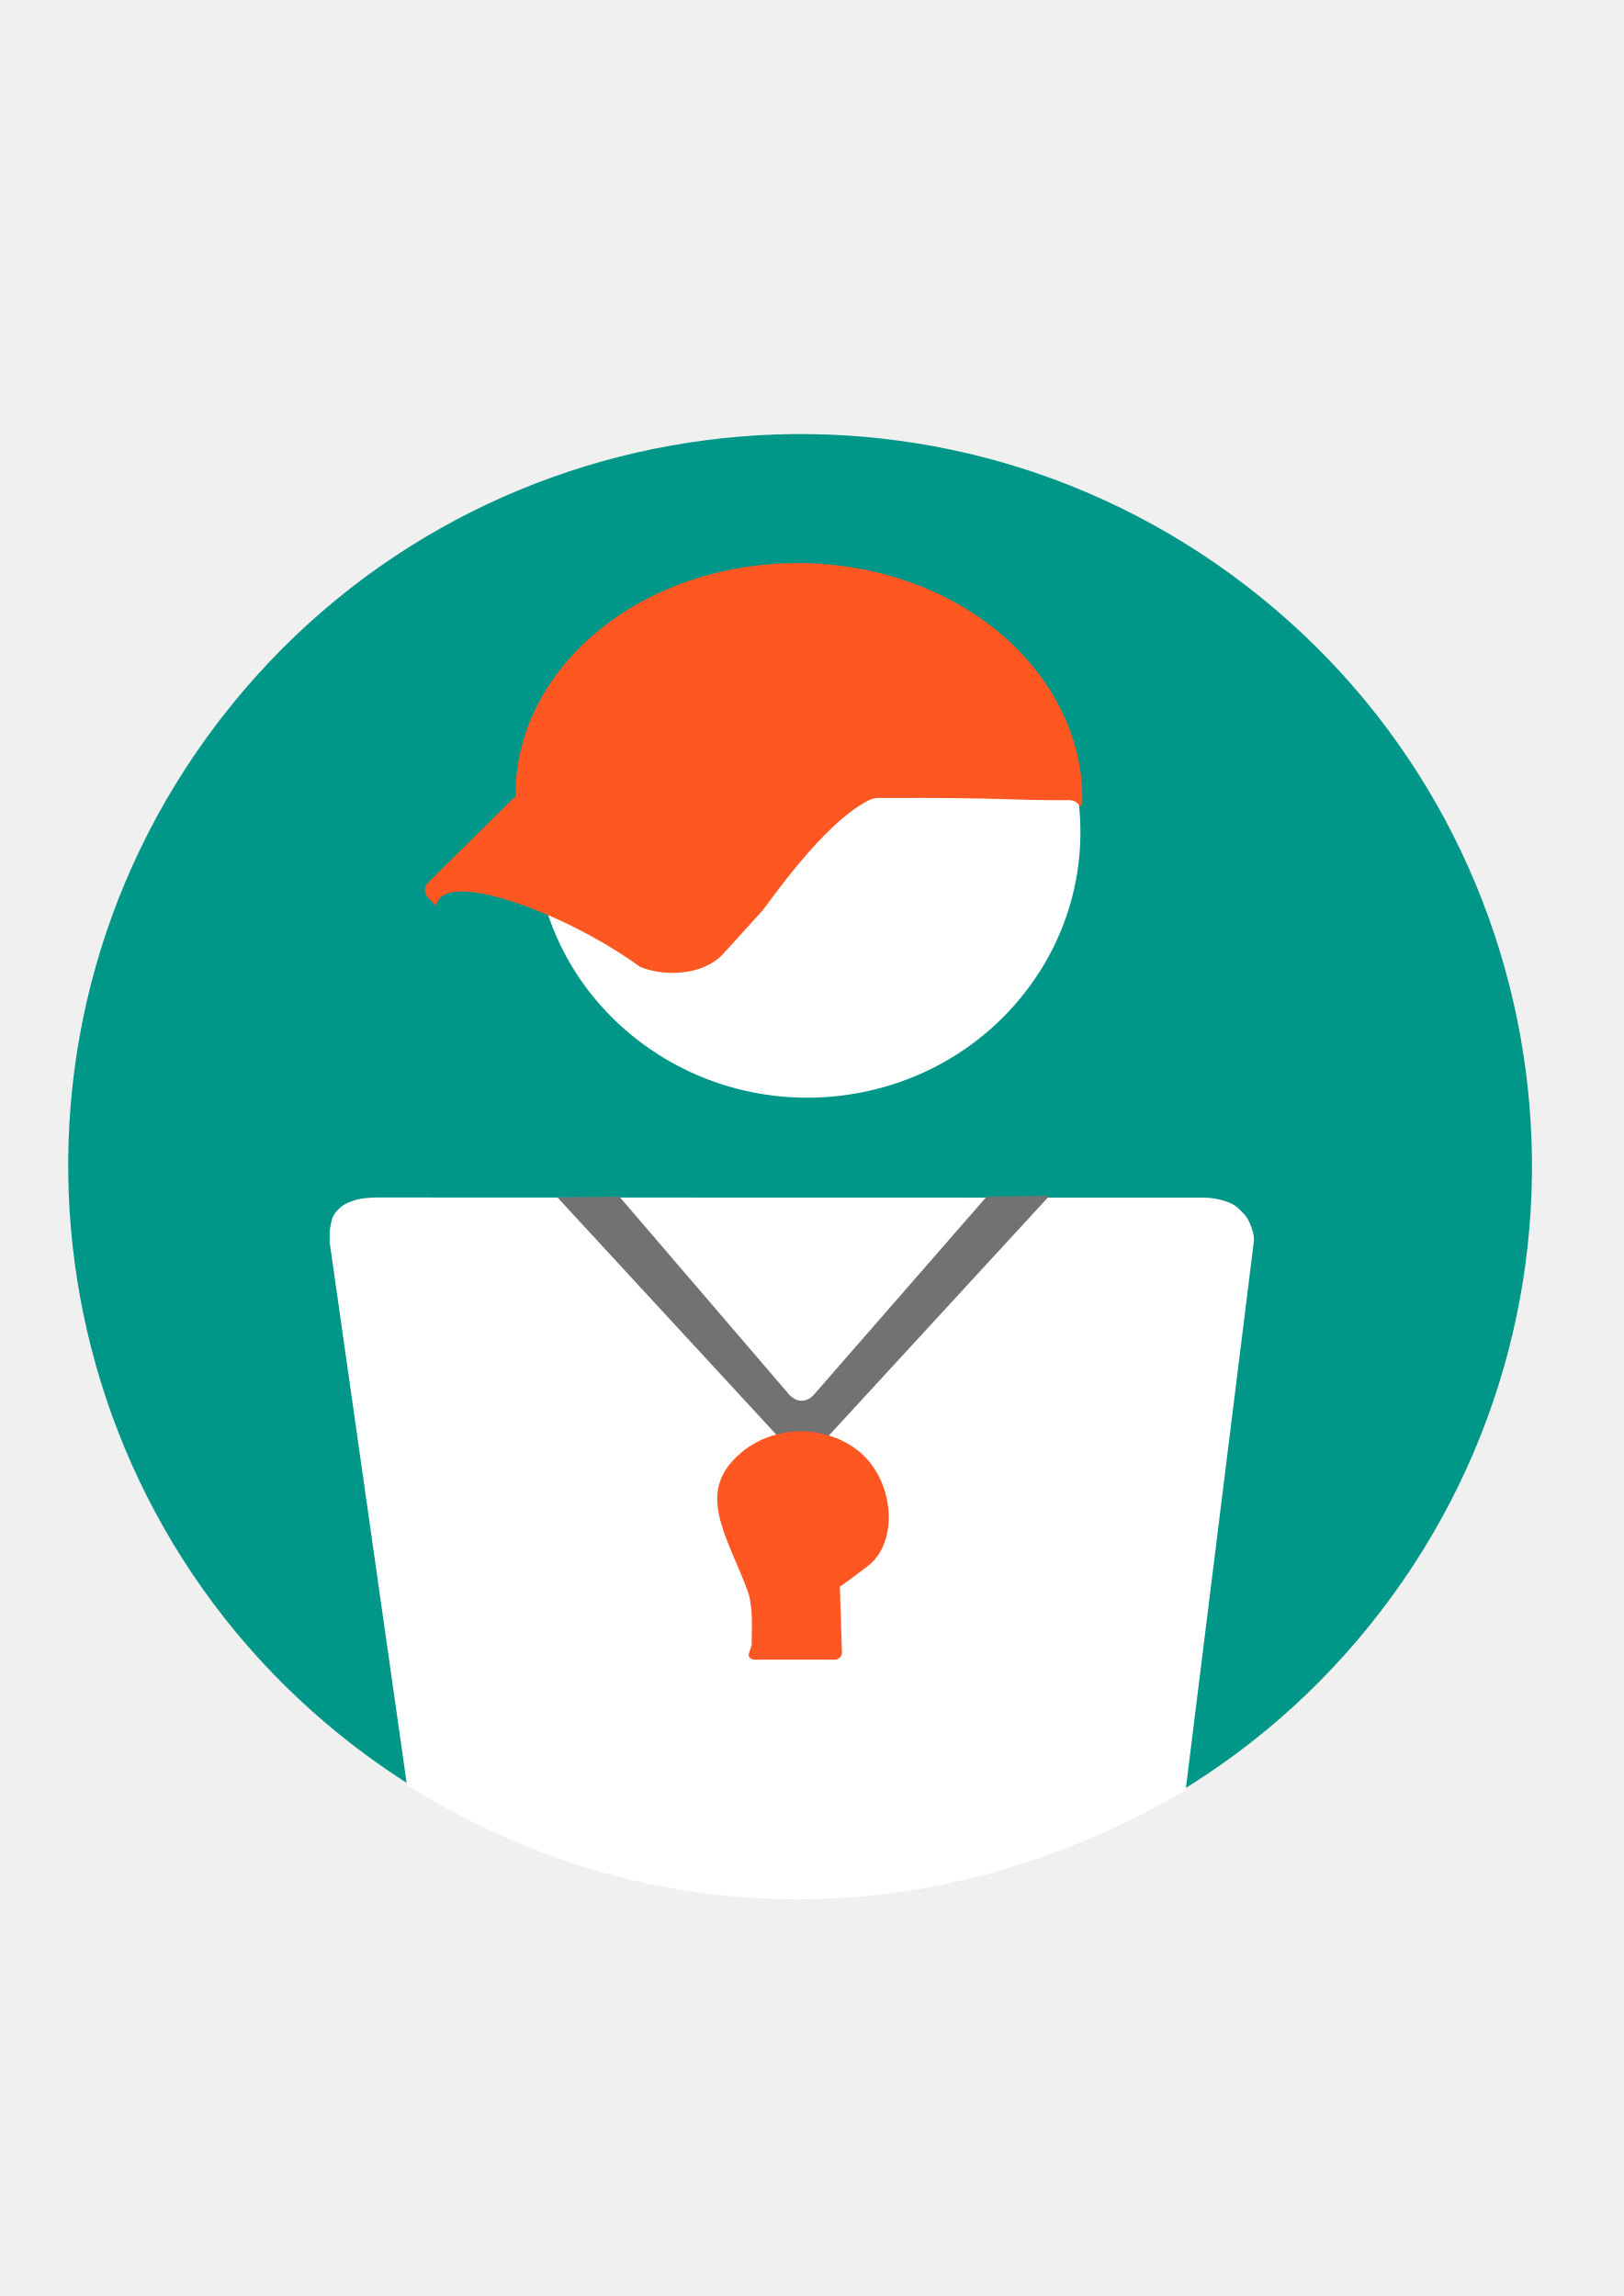
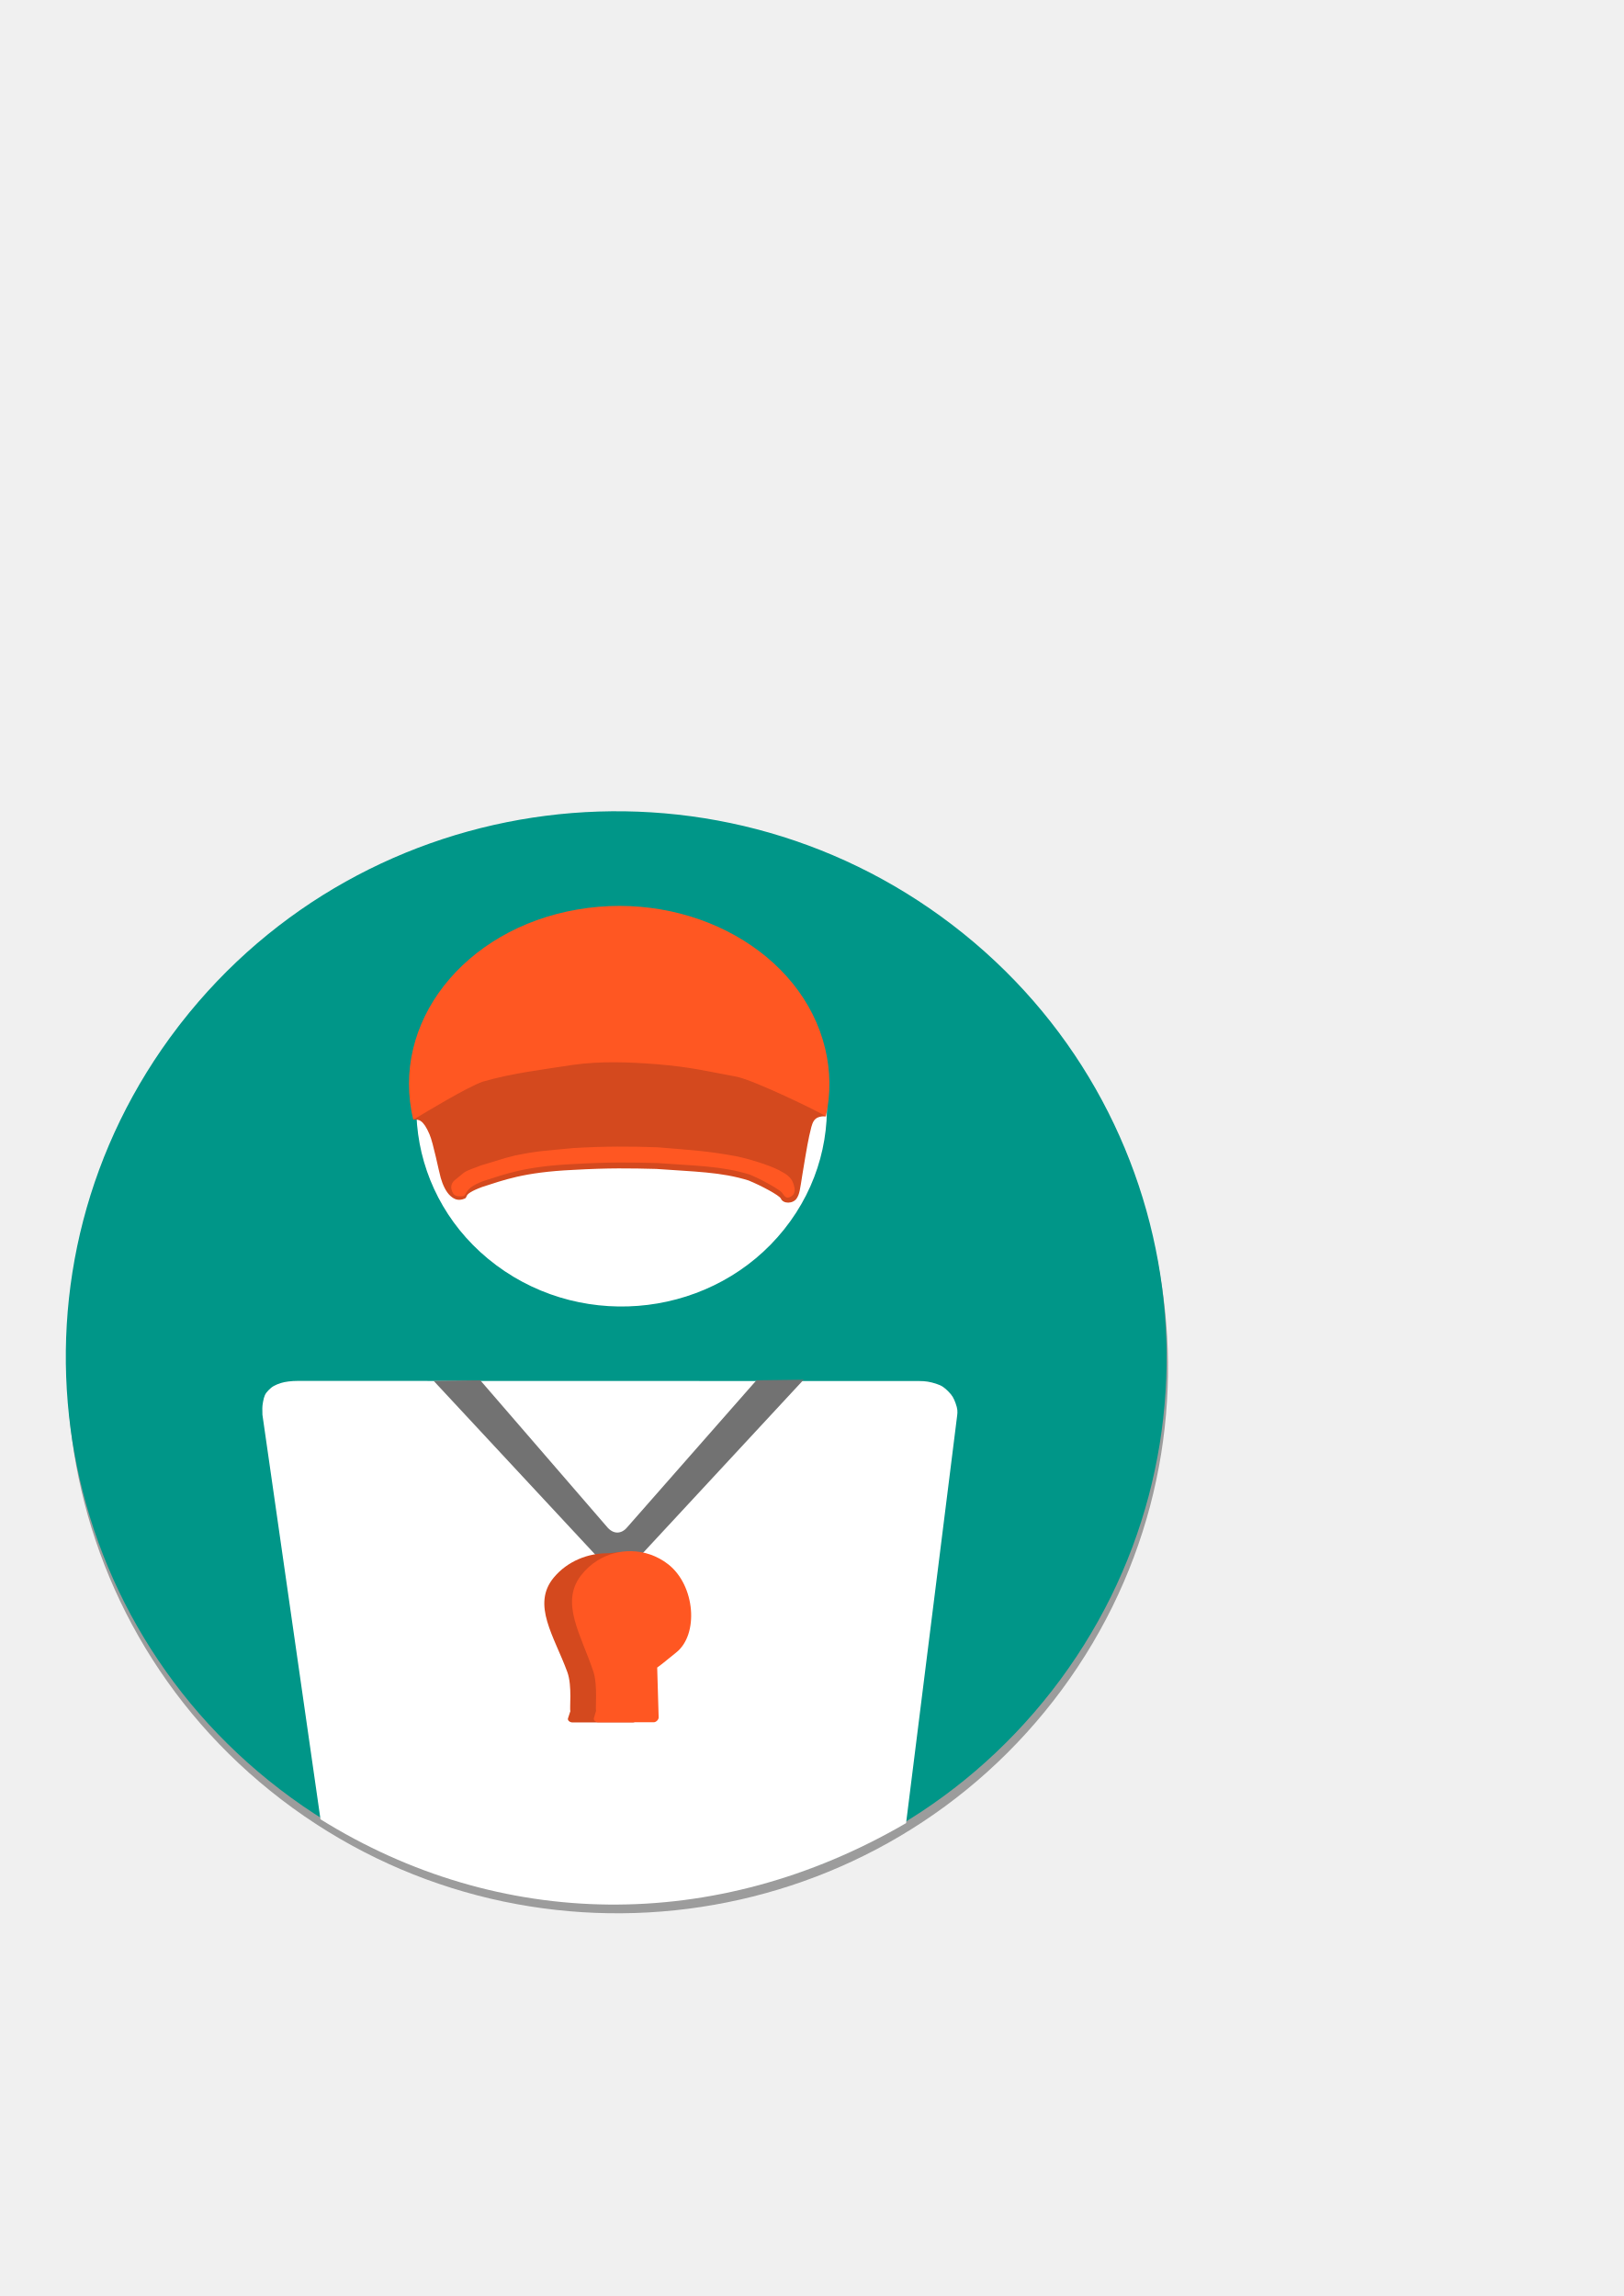
<svg xmlns="http://www.w3.org/2000/svg" width="744.094" height="1052.362" id="svg2" version="1.1">
  <defs id="defs4" />
+   <g id="layer7" />
  <g id="g3767" style="display:none">
    <path transform="matrix(1.1697,0,0,0.9688039,-84.51205,32.29508)" d="m 142.007,279.115 a 311.429,377.143 0 1 1 -1.173,1.852" id="path3769" style="fill:#090606;fill-opacity:1;stroke:#000000;stroke-width:9.394;stroke-linecap:round;stroke-linejoin:round;stroke-miterlimit:4;stroke-opacity:1;stroke-dasharray:none;stroke-dashoffset:0" />
  </g>
  <g id="layer1" style="display:inline" />
  <g id="g3792" style="display:none">
    <path transform="matrix(0.8935279,0,0,0.8701745,2.377084,-24.73561)" d="m 300.588,381.124 a 140,140 0 1 1 -0.527,0.688" id="path3794" style="fill:#ffffff;fill-opacity:0;stroke:#000000;stroke-width:11.341;stroke-linecap:round;stroke-linejoin:round;stroke-miterlimit:4;stroke-opacity:1;stroke-dasharray:none;stroke-dashoffset:0" />
  </g>
  <g id="layer2" style="display:inline" />
  <g id="g3897" style="display:none">
    <path id="path3899" d="m 543.358,847.485 32.385,-281.272 c 0.031,-0.271 -0.953,-3.903 -2.653,-6.567 -1.73,-2.712 -4.188,-4.457 -4.383,-4.638 -0.175,-0.163 -3.429,-2.519 -7.195,-3.8 -4.539,-1.544 -9.735,-2.042 -10.058,-2.042 l -380.677,0 c -4.053,0 -5.16,0.906 -7.374,1.754 -2.521,0.966 -4.019,2.166 -5.396,3.235 -1.281,0.995 -3.28,3.233 -4.349,4.663 -1.707,2.283 -3.105,4.213 -3.599,7.395 l 36.411,274.759 c 122.851,63.164 244.023,62.881 356.887,6.513 z" style="fill:#960016;fill-opacity:0;stroke:#000000;stroke-width:9.652;stroke-linecap:round;stroke-linejoin:round;stroke-miterlimit:4;stroke-opacity:1;stroke-dasharray:none;stroke-dashoffset:0;display:inline" />
  </g>
  <g id="layer3" style="display:inline" />
-   <g id="layer4" />
-   <g id="layer5">
-     <g id="g3802">
-       <path transform="matrix(1.076931,0,0,0.8892841,-51.76047,81.20606)" d="m 142.007,279.115 a 311.429,377.143 0 1 1 -1.173,1.852" id="path2995" style="display:inline;fill:#009688;fill-opacity:1;stroke:#000000;stroke-width:9.394;stroke-linecap:round;stroke-linejoin:round;stroke-miterlimit:4;stroke-opacity:0;stroke-dasharray:none;stroke-dashoffset:0" />
-       <path transform="matrix(0.8935279,0,0,0.8701745,2.377084,-24.73561)" d="m 300.588,381.124 a 140,140 0 1 1 -0.527,0.688" id="path3790" style="display:inline;fill:#ffffff;fill-opacity:1;stroke:#000000;stroke-width:11.341;stroke-linecap:round;stroke-linejoin:round;stroke-miterlimit:4;stroke-opacity:0;stroke-dasharray:none;stroke-dashoffset:0" />
-       <path id="path3885" d="m 543.333,820.538 31.144,-250.528 c 0.282,-2.272 0.285,-3.951 -0.973,-7.444 -1.099,-3.053 -1.991,-4.777 -4.382,-7.17 -2.428,-2.43 -3.832,-3.62 -7.548,-4.819 -3.657,-1.18 -6.463,-1.624 -10.145,-1.625 l -378.68,-0.088 c -4.052,0 -7.971,0.526 -10.229,1.261 -3.771,1.227 -5.524,2.164 -7.839,4.601 -1.943,2.045 -2.553,3.472 -3.214,7.104 -0.585,3.214 -0.398,4.384 -0.361,7.782 l 35.391,248.576 c 108.692,68.184 240.454,70.726 356.838,2.351 z" style="display:inline;fill:#ffffff;fill-opacity:1;stroke:#000000;stroke-width:9.71;stroke-linecap:round;stroke-linejoin:round;stroke-miterlimit:4;stroke-opacity:0;stroke-dasharray:none;stroke-dashoffset:0" />
-       <path id="rect3967" d="M 255.447,548.83 362.438,664.812 c 0.793,0.87 2.211,1.116 3.188,0.531 l 2.375,-1.469 2.375,1.469 c 0.976,0.585 2.394,0.339 3.188,-0.531 L 480.906,548.123 l -28.77,0.354 -78.608,90.153 c -3.567,4.451 -8.625,4.715 -12.6,-0.272 l -77.066,-89.881 z" style="fill:#727272;fill-opacity:1;stroke:#000000;stroke-width:10.175;stroke-linecap:round;stroke-linejoin:round;stroke-miterlimit:4;stroke-opacity:0;stroke-dasharray:none;stroke-dashoffset:0;display:inline" />
-       <path id="rect3906" d="m 367.676,656.038 c -12.477,-0.175 -24.87,4.942 -33.079,14.87 l -0.161,0.188 c -13.655,16.726 0.352,36.33 8.293,58.449 3.073,8.559 1.23,23.154 1.854,24.089 l -1.455,4.504 c -0.439,1.359 1.215,2.553 2.736,2.553 l 36.761,0 c 1.521,0 3.267,-1.587 3.221,-3.006 l -0.97,-30.445 c 3.346,-2.175 9.016,-6.673 12.408,-9.129 15.28,-11.065 12.696,-41.211 -5.223,-54.112 -7.279,-5.241 -15.85,-7.841 -24.387,-7.961 z" style="fill:#ff5722;fill-opacity:1;stroke:#000000;stroke-width:12.439;stroke-linecap:round;stroke-linejoin:round;stroke-miterlimit:4;stroke-opacity:0;stroke-dasharray:none;stroke-dashoffset:0;display:inline" />
-       <path id="path3790-9-4" d="m 364.487,258.077 c -38.312,0.279 -76.065,14.459 -101.286,41.275 l -0.501,0.518 c -18.048,19.438 -26.651,42.367 -26.433,65.059 l -39.493,38.986 c -4.378,4.211 -0.984,7.797 3.226,11.088 2.75,-17.139 58.515,2.847 93.268,28.116 10.588,4.524 28.875,4.282 38.209,-5.994 l 17.413,-19.18 c 2.34,-2.251 27.687,-40.449 49.597,-51.328 2.33,-1.026 4.192,-0.869 5.259,-0.872 58.268,-0.216 57.725,1.128 85.328,1.009 5.741,-0.331 5.152,4.122 6.857,2.037 1.289,-32.906 -17.193,-66.97 -51.393,-88.618 -23.852,-15.099 -52.094,-22.299 -80.052,-22.095 z" style="fill:#ff5722;fill-opacity:1;stroke:#000000;stroke-width:9.487;stroke-linecap:round;stroke-linejoin:round;stroke-miterlimit:4;stroke-opacity:0;stroke-dasharray:none;stroke-dashoffset:0;display:inline" />
+   <g id="layer4" style="display:none">
+     <path style="fill:#727272;fill-opacity:0.995;stroke:#000000;stroke-width:10.175;stroke-linecap:round;stroke-linejoin:round;stroke-miterlimit:4;stroke-opacity:0;stroke-dasharray:none;stroke-dashoffset:0;display:inline" d="M 255.447,548.83 362.438,664.812 c 0.793,0.87 2.211,1.116 3.188,0.531 l 2.375,-1.469 2.375,1.469 c 0.976,0.585 2.394,0.339 3.188,-0.531 L 480.906,548.123 l -28.77,0.354 -78.608,90.153 c -3.567,4.451 -8.625,4.715 -12.6,-0.272 l -77.066,-89.881 z" id="rect3967" />
+     <path style="fill:#ff5722;fill-opacity:1;stroke:#000000;stroke-width:11.982;stroke-linecap:round;stroke-linejoin:round;stroke-miterlimit:4;stroke-opacity:0;stroke-dasharray:none;stroke-dashoffset:0;display:inline" d="m 367.776,653.469 c -3.6,-0.055 -7.193,0.409 -10.663,1.376 -3.457,0.964 -6.792,2.428 -9.891,4.378 -3.748,2.358 -7.15,5.427 -10.004,9.18 l -0.149,0.189 c -12.614,16.799 0.325,36.489 7.661,58.704 2.839,8.597 1.136,23.255 1.713,24.194 l -1.344,4.524 c -0.405,1.365 1.123,2.565 2.528,2.565 l 33.96,0 c 1.406,0 3.018,-1.594 2.976,-3.019 l -0.896,-30.578 c 3.091,-2.185 8.329,-6.702 11.463,-9.169 14.116,-11.113 11.729,-41.391 -4.825,-54.349 -6.725,-5.264 -14.642,-7.875 -22.528,-7.995 z" id="rect3906-1" />
+   </g>
+   <g id="g3974" style="display:inline" />
+   <g id="layer5" style="display:none">
+     <path style="fill:#ff5722;fill-opacity:1;stroke:#000000;stroke-width:9.487;stroke-linecap:round;stroke-linejoin:round;stroke-miterlimit:4;stroke-opacity:0;stroke-dasharray:none;stroke-dashoffset:0;display:inline" d="m 364.487,258.077 c -38.312,0.279 -76.065,14.459 -101.286,41.275 l -0.501,0.518 c -18.048,19.438 -26.651,42.367 -26.433,65.059 l -39.493,38.986 c -4.378,4.211 -0.984,7.797 3.226,11.088 2.75,-17.139 58.515,2.847 93.268,28.116 10.588,4.524 28.875,4.282 38.209,-5.994 l 17.413,-19.18 c 2.34,-2.251 13.14,-13.767 29.453,-24.779 27.682,1.424 45.939,-0.892 55.938,-1.231 10.23,-0.346 23.137,-1.219 51.494,-3.223 5.93,-0.613 7.696,-0.496 9.402,-2.581 6.567,-32.152 -16.439,-84.311 -50.639,-105.959 -23.852,-15.099 -52.094,-22.299 -80.052,-22.095 z" id="path3790-9-4" />
+   </g>
+   <g id="layer6" style="display:none">
+     <path style="fill:#d4491e;fill-opacity:1;stroke:#000000;stroke-width:9.434;stroke-linecap:round;stroke-linejoin:round;stroke-miterlimit:4;stroke-opacity:0;stroke-dasharray:none;stroke-dashoffset:0;display:inline" d="m 311.599,267.076 c -18.852,6.844 -35.941,17.47 -49.444,31.679 l -0.499,0.485 c -18.04,19.229 -26.656,41.912 -26.439,64.36 l -39.455,38.597 c -4.376,4.166 -0.993,7.702 3.215,10.958 0.783,-4.826 5.884,-6.67 13.547,-6.271 -3.994,-3.161 -6.998,-6.617 -2.778,-10.635 l 39.486,-38.565 c -0.217,-22.448 8.367,-45.164 26.407,-64.393 l 0.499,-0.485 c 10.073,-10.6 22.15,-19.203 35.46,-25.731 z m -87.806,133.828 c -6.002,0.137 -9.939,1.989 -10.769,6.013 19.367,1.23 54.551,16.307 79.191,34.039 9.76,4.127 26.07,4.261 35.865,-3.717 -7.761,1.305 -16.014,0.251 -21.881,-2.23 -26.053,-18.748 -63.941,-34.524 -82.406,-34.104 z" id="path3790-9-4-8" />
+   </g>
+   <g id="layer8" style="display:inline">
+     <g id="g3035" transform="matrix(0.7520386,0,0,0.7460618,6.620388,223.4461)">
+       <path transform="matrix(1.076931,0,0,0.8892841,-50.90787,87.43957)" d="M 142.007,279.115 C 247.077,114.207 442.644,83.672 578.818,210.913 714.991,338.154 740.206,574.987 635.136,739.895 530.066,904.803 334.499,935.338 198.325,808.097 62.747,681.413 37.065,445.935 140.834,280.968" id="path2995-4" style="fill:#727272;fill-opacity:0.667;stroke:#000000;stroke-width:9.394;stroke-linecap:round;stroke-linejoin:round;stroke-miterlimit:4;stroke-opacity:0;stroke-dasharray:none;stroke-dashoffset:0;display:inline" />
+       <path transform="matrix(1.076931,0,0,0.8892841,-51.76047,81.20606)" d="M 142.007,279.115 C 247.077,114.207 442.644,83.672 578.818,210.913 714.991,338.154 740.206,574.987 635.136,739.895 530.066,904.803 334.499,935.338 198.325,808.097 62.747,681.413 37.065,445.935 140.834,280.968" id="path2995" style="fill:#009688;fill-opacity:1;stroke:#000000;stroke-width:9.394;stroke-linecap:round;stroke-linejoin:round;stroke-miterlimit:4;stroke-opacity:0;stroke-dasharray:none;stroke-dashoffset:0;display:inline" />
+       <path transform="matrix(0.8935279,0,0,0.8701745,2.377084,-24.73561)" d="m 300.588,381.124 c 47.233,-61.216 135.149,-72.551 196.365,-25.318 61.216,47.233 72.551,135.149 25.318,196.365 -47.233,61.216 -135.149,72.551 -196.365,25.318 C 264.957,530.462 253.412,443.05 300.06,381.812" id="path3790" style="fill:#ffffff;fill-opacity:1;stroke:#000000;stroke-width:11.341;stroke-linecap:round;stroke-linejoin:round;stroke-miterlimit:4;stroke-opacity:0;stroke-dasharray:none;stroke-dashoffset:0;display:inline" />
+       <path id="path3885" d="m 543.333,820.538 31.144,-250.528 c 0.282,-2.272 0.285,-3.951 -0.973,-7.444 -1.099,-3.053 -1.991,-4.777 -4.382,-7.17 -2.428,-2.43 -3.832,-3.62 -7.548,-4.819 -3.657,-1.18 -6.463,-1.624 -10.145,-1.625 l -378.68,-0.088 c -4.052,0 -7.971,0.526 -10.229,1.261 -3.771,1.227 -5.524,2.164 -7.839,4.601 -1.943,2.045 -2.553,3.472 -3.214,7.104 -0.585,3.214 -0.398,4.384 -0.361,7.782 l 35.391,248.576 c 108.692,68.184 240.454,70.726 356.838,2.351 z" style="fill:#ffffff;fill-opacity:1;stroke:#000000;stroke-width:9.71;stroke-linecap:round;stroke-linejoin:round;stroke-miterlimit:4;stroke-opacity:0;stroke-dasharray:none;stroke-dashoffset:0;display:inline" />
+       <path style="fill:#727272;fill-opacity:0.995;stroke:#000000;stroke-width:10.175;stroke-linecap:round;stroke-linejoin:round;stroke-miterlimit:4;stroke-opacity:0;stroke-dasharray:none;stroke-dashoffset:0;display:inline" d="M 255.447,548.83 362.438,664.812 c 0.793,0.87 2.211,1.116 3.188,0.531 l 2.375,-1.469 2.375,1.469 c 0.976,0.585 2.394,0.339 3.188,-0.531 L 480.906,548.123 l -28.77,0.354 -78.608,90.153 c -3.567,4.451 -8.625,4.715 -12.6,-0.272 l -77.066,-89.881 z" id="path3976" />
+       <path style="fill:#d4491e;fill-opacity:1;stroke:#000000;stroke-width:12.4;stroke-linecap:round;stroke-linejoin:round;stroke-miterlimit:4;stroke-opacity:0;stroke-dasharray:none;stroke-dashoffset:0;display:inline" d="m 361.882,654.755 c -12.483,-0.174 -24.882,4.908 -33.096,14.768 l -0.161,0.186 c -13.661,16.611 0.352,36.081 8.297,58.047 3.074,8.5 1.23,22.995 1.855,23.924 l -1.455,4.473 c -0.439,1.35 1.216,2.536 2.738,2.536 l 36.779,0 c 1.522,0 3.268,-1.576 3.223,-2.985 l -0.97,-30.236 c 3.347,-2.16 9.02,-6.627 12.415,-9.067 15.288,-10.989 13.366,-44.435 -4.562,-57.248 -6.778,-4.844 -9.751,-5.137 -17.778,-5.145 -0.598,-6e-4 -6.692,0.754 -7.284,0.746 z" id="path3978" />
+       <path style="fill:#ff5722;fill-opacity:1;stroke:#000000;stroke-width:11.982;stroke-linecap:round;stroke-linejoin:round;stroke-miterlimit:4;stroke-opacity:0;stroke-dasharray:none;stroke-dashoffset:0;display:inline" d="m 375.776,653.469 c -3.6,-0.055 -7.193,0.409 -10.663,1.376 -3.457,0.964 -6.792,2.428 -9.891,4.378 -3.748,2.358 -7.15,5.427 -10.004,9.18 l -0.149,0.189 c -12.614,16.799 0.325,36.489 7.661,58.704 2.839,8.597 1.136,23.255 1.713,24.194 l -1.344,4.524 c -0.405,1.365 1.123,2.565 2.528,2.565 l 33.96,0 c 1.406,0 3.018,-1.594 2.976,-3.019 l -0.896,-30.578 c 3.091,-2.185 8.329,-6.702 11.463,-9.169 14.116,-11.113 11.729,-41.391 -4.825,-54.349 -6.725,-5.264 -14.642,-7.875 -22.528,-7.995 z" id="path3980" />
+       <path transform="matrix(0.9148868,0,0,0.781781,-7.886804,1.698696)" d="m 274.236,494.545 c -15.407,-75.769 33.526,-149.682 109.295,-165.09 75.769,-15.407 149.682,33.526 165.09,109.295 3.573,17.574 3.737,35.67 0.483,53.305 L 411.429,466.648 z" id="path3790-0-9" style="fill:#ff5722;fill-opacity:1;stroke:#000000;stroke-width:11.341;stroke-linecap:round;stroke-linejoin:round;stroke-miterlimit:4;stroke-opacity:0;stroke-dasharray:none;stroke-dashoffset:0;display:inline" />
+       <path id="path3790-0" d="m 391.205,354.279 c -16.29,-1.238 -33.647,-2.055 -51.115,0.465 -18.521,2.938 -36.209,4.902 -54.957,10.348 -9.95,3.755 -32.871,17.702 -42.018,23.266 3.187,-0.204 5.906,-0.164 9.807,9.002 2.372,5.575 5.578,22.342 6.852,26.796 1.18,4.126 3.162,8.646 5.951,11.107 2.585,2.281 4.701,2.74 7.35,2.052 4.944,-1.284 -1.835,-2.43 11.935,-7.593 12.869,-4.088 24.908,-9.075 55.485,-10.491 21.973,-1.266 34.666,-0.985 50.589,-0.591 23.176,1.723 39.443,1.773 56.28,7.092 7.727,3.175 18.829,9.201 19.636,11.082 1.482,3.451 7.489,3.317 9.702,-0.107 1.734,-2.684 1.971,-5.202 3.423,-14.495 0.321,-2.054 3.147,-19.427 4.181,-23.834 1.989,-8.482 2.113,-12.077 10.066,-12.151 -4.384,-2.852 -42.607,-21.604 -54.01,-24.189 -18.153,-3.352 -27.378,-5.916 -49.157,-7.757 z" style="fill:#d4491e;fill-opacity:1;stroke:#000000;stroke-width:8.943;stroke-linecap:round;stroke-linejoin:round;stroke-miterlimit:4;stroke-opacity:0;stroke-dasharray:none;stroke-dashoffset:0;display:inline" />
+       <path id="path3790-0-4" d="m 391.972,405.346 c -16.442,-0.615 -32.582,-0.653 -51.343,0.465 -17.989,1.77 -21.608,1.708 -35.64,4.583 -9.949,2.509 -9.061,2.676 -20.642,6.059 -2.573,1.121 -8.564,2.934 -10.575,4.584 l -5.4,4.433 c -1.437,1.18 -2.636,3.344 -2.075,5.64 1.062,4.349 3.126,4.349 5.863,4.349 4.944,0 -0.229,-4.196 13.54,-9.359 12.869,-4.088 24.908,-9.075 55.485,-10.491 21.973,-1.266 34.666,-0.985 50.589,-0.591 23.176,1.723 39.443,1.773 56.28,7.092 7.727,3.175 18.459,9.419 19.636,11.082 1.605,2.267 2.694,4.235 5.747,2.267 2.557,-1.649 2.16,-4.528 1.586,-6.561 -0.222,-0.786 -0.634,-2.471 -1.832,-4.121 -1.037,-1.427 -2.744,-2.911 -5.332,-4.26 -4.384,-2.852 -16.164,-7.011 -27.567,-9.596 -18.153,-3.352 -26.541,-3.734 -48.32,-5.576 z" style="fill:#ff5722;fill-opacity:1;stroke:#000000;stroke-width:8.943;stroke-linecap:round;stroke-linejoin:round;stroke-miterlimit:4;stroke-opacity:0;stroke-dasharray:none;stroke-dashoffset:0;display:inline" />
    </g>
  </g>
-   <g id="layer6" style="display:none">
-     <path style="fill:#ffffff;fill-opacity:1;stroke:#000000;stroke-width:9.281;stroke-linecap:round;stroke-linejoin:round;stroke-miterlimit:4;stroke-opacity:0;stroke-dasharray:none;stroke-dashoffset:0;display:inline" d="m 315.728,269.616 c -18.873,6.616 -35.984,16.867 -49.503,30.603 l -0.5,0.478 c -18.061,18.589 -26.673,40.521 -26.456,62.223 l -39.527,37.298 c -4.381,4.027 -0.992,7.462 3.221,10.61 0.783,-4.666 5.9,-6.452 13.572,-6.067 -3.999,-3.055 -7.008,-6.397 -2.783,-10.281 l 39.527,-37.298 c -0.218,-21.701 8.395,-43.633 26.456,-62.223 l 0.5,-0.478 c 10.084,-10.247 22.169,-18.554 35.493,-24.865 z m 108.387,89.18 c -3.059,1.451 -6.351,3.434 -9.757,5.738 l 77.897,0.149 c 5.745,-0.316 5.267,3.578 5.973,1.584 0.1,-2.434 0.094,-4.885 -0.031,-7.322 l -74.082,-0.149 z m -196.291,40.167 c -6.009,0.132 -9.958,1.939 -10.789,5.828 19.389,1.189 54.605,15.763 79.273,32.905 9.771,3.99 26.093,4.127 35.9,-3.586 -7.77,1.261 -16.016,0.247 -21.89,-2.152 -26.083,-18.125 -64.008,-33.401 -82.494,-32.994 z" id="path3790-9-4-8" />
-     <path style="fill:#ffffff;fill-opacity:1;stroke:#000000;stroke-width:12.439;stroke-linecap:round;stroke-linejoin:round;stroke-miterlimit:4;stroke-opacity:0;stroke-dasharray:none;stroke-dashoffset:0;display:inline" d="m 354.969,658.031 c -3.877,2.311 -7.402,5.279 -10.375,8.875 l -0.156,0.188 c -13.655,16.726 0.34,36.319 8.281,58.438 3.073,8.559 1.25,23.159 1.875,24.094 l -1.469,4.5 c -0.439,1.359 1.229,2.562 2.75,2.562 l 36.75,0 c 1.521,0 3.264,-1.581 3.219,-3 l -0.062,-1.844 -33.406,0 c -1.521,0 -3.189,-1.172 -2.75,-2.531 l 1.469,-4.5 c -0.625,-0.935 1.229,-15.535 -1.844,-24.094 -7.941,-22.119 -21.967,-41.742 -8.312,-58.469 l 0.156,-0.188 c 1.199,-1.45 2.511,-2.788 3.875,-4.031 z m 48.75,58.75 c -0.835,0.599 -1.663,1.182 -2.344,1.625 l 0,0.125 c 0.796,-0.601 1.578,-1.171 2.344,-1.75 z" id="rect3906-4" />
-   </g>
</svg>
